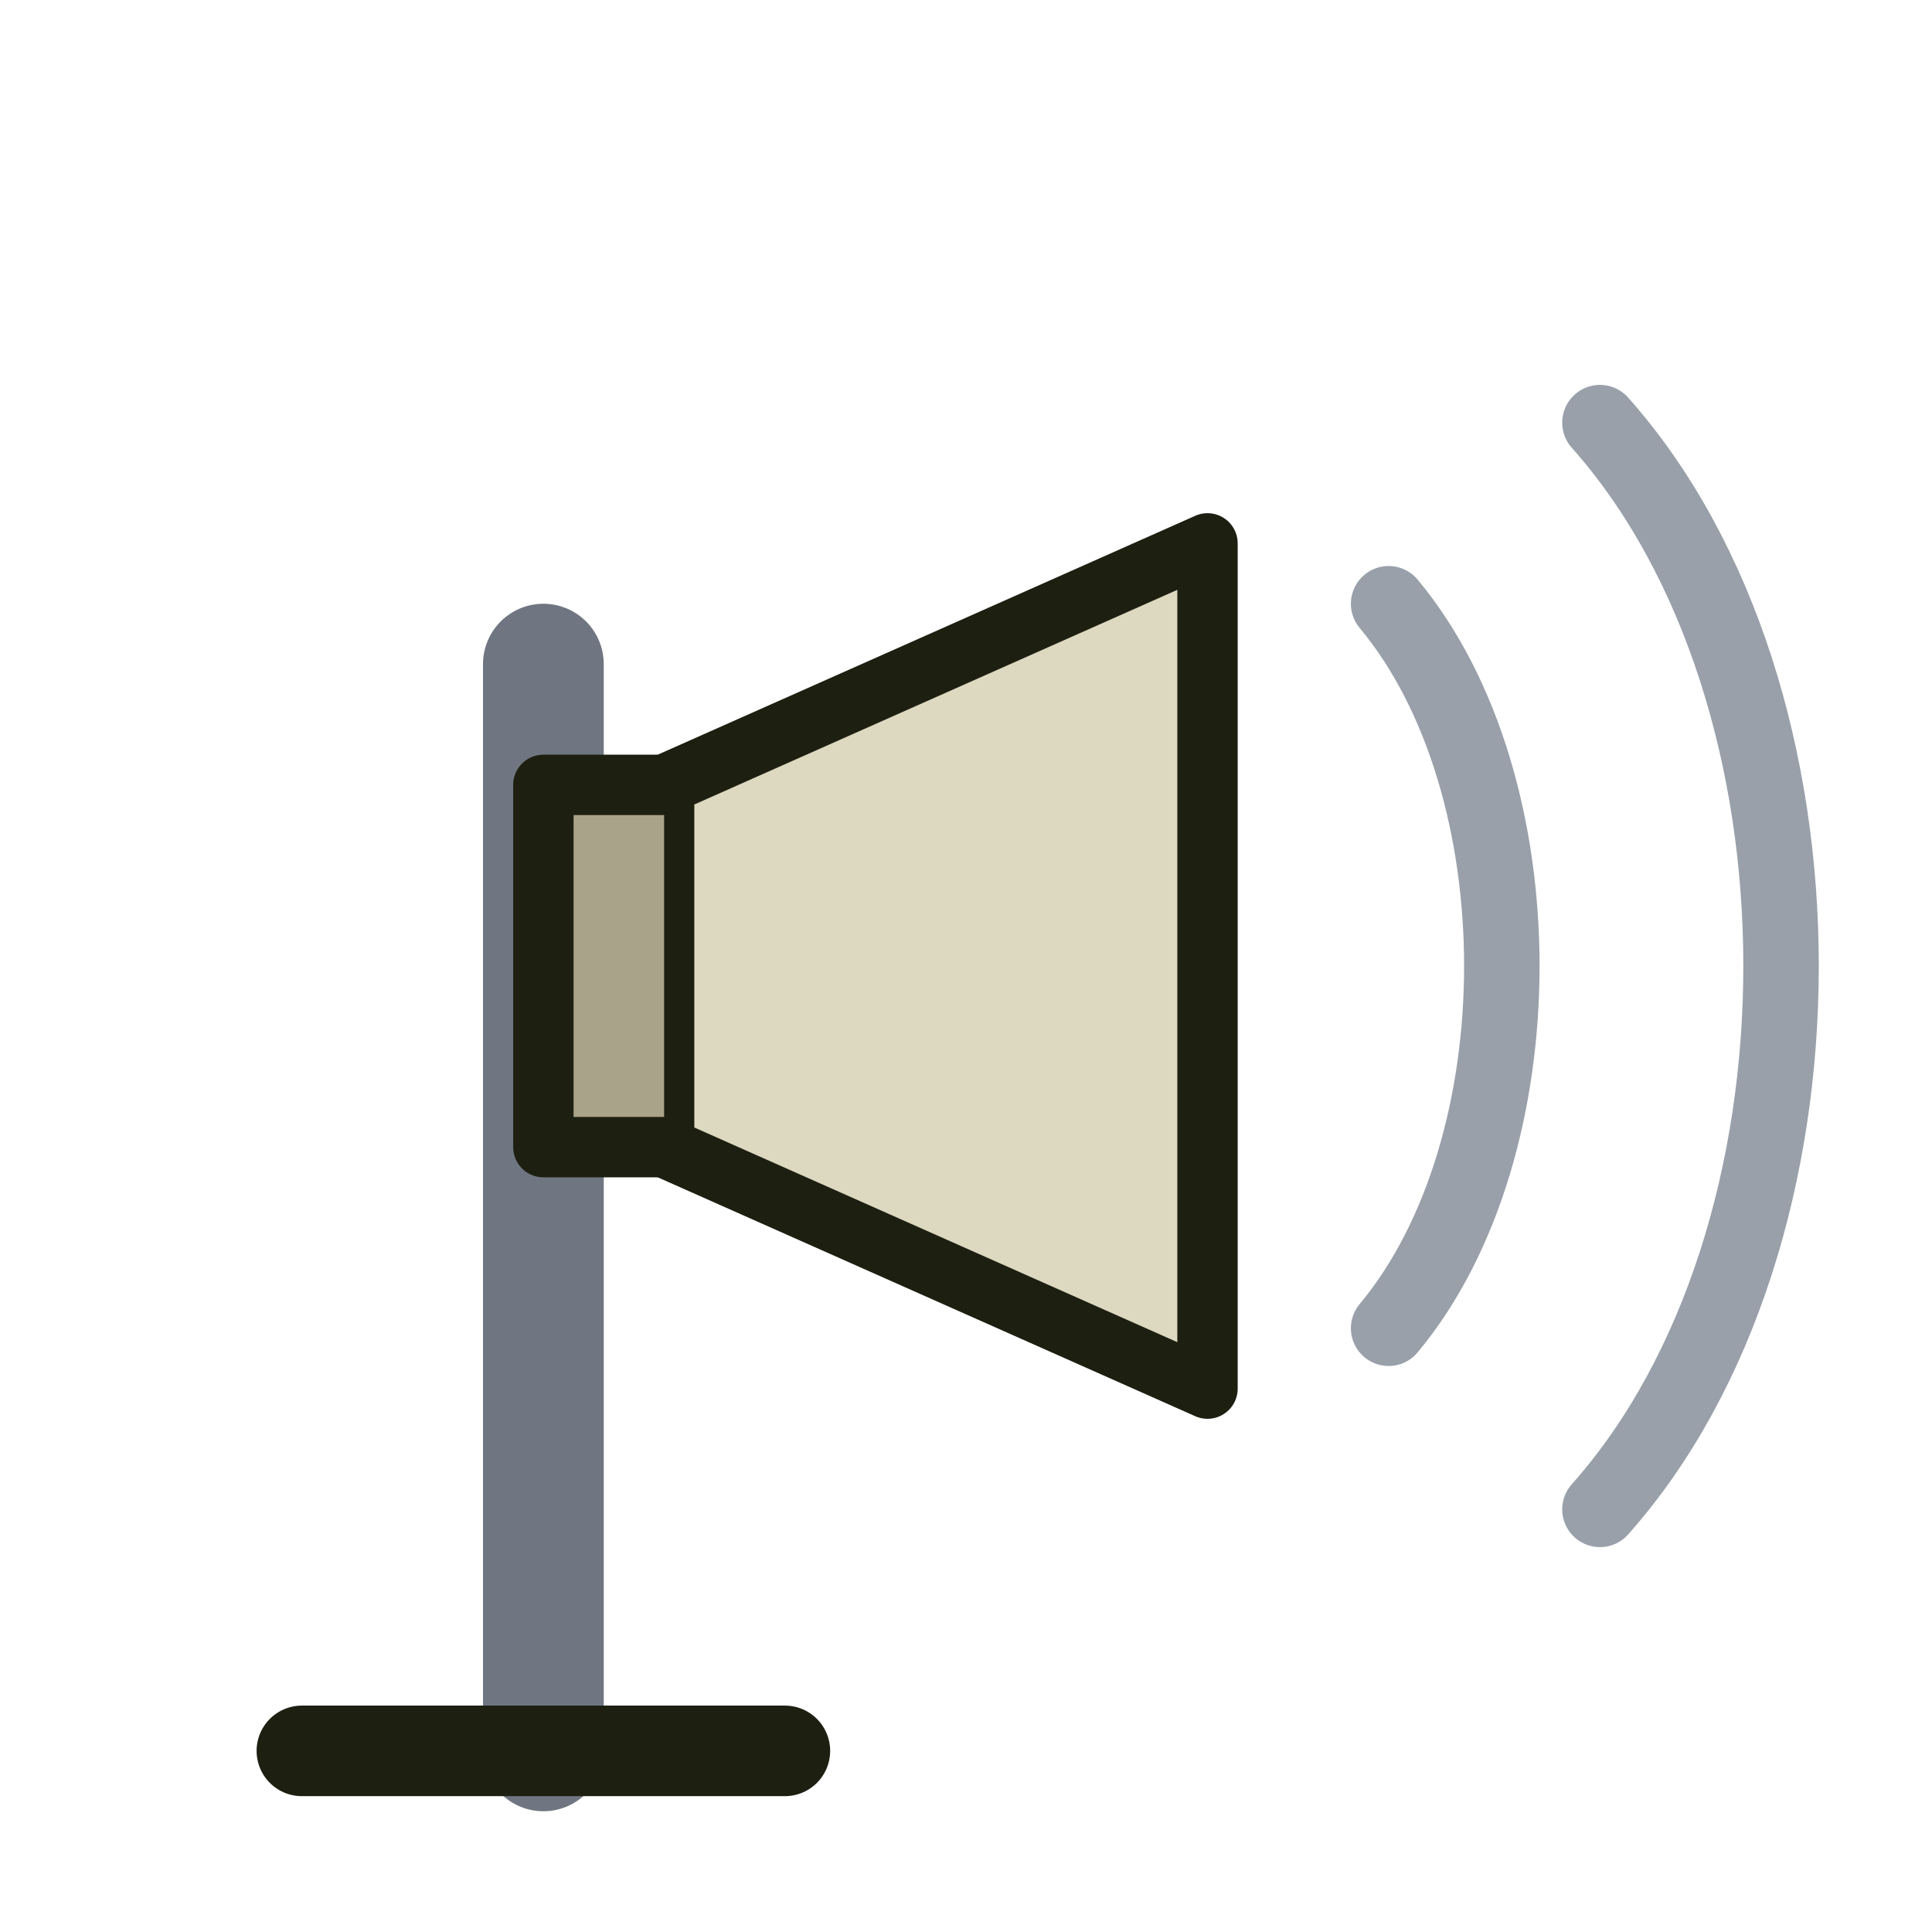
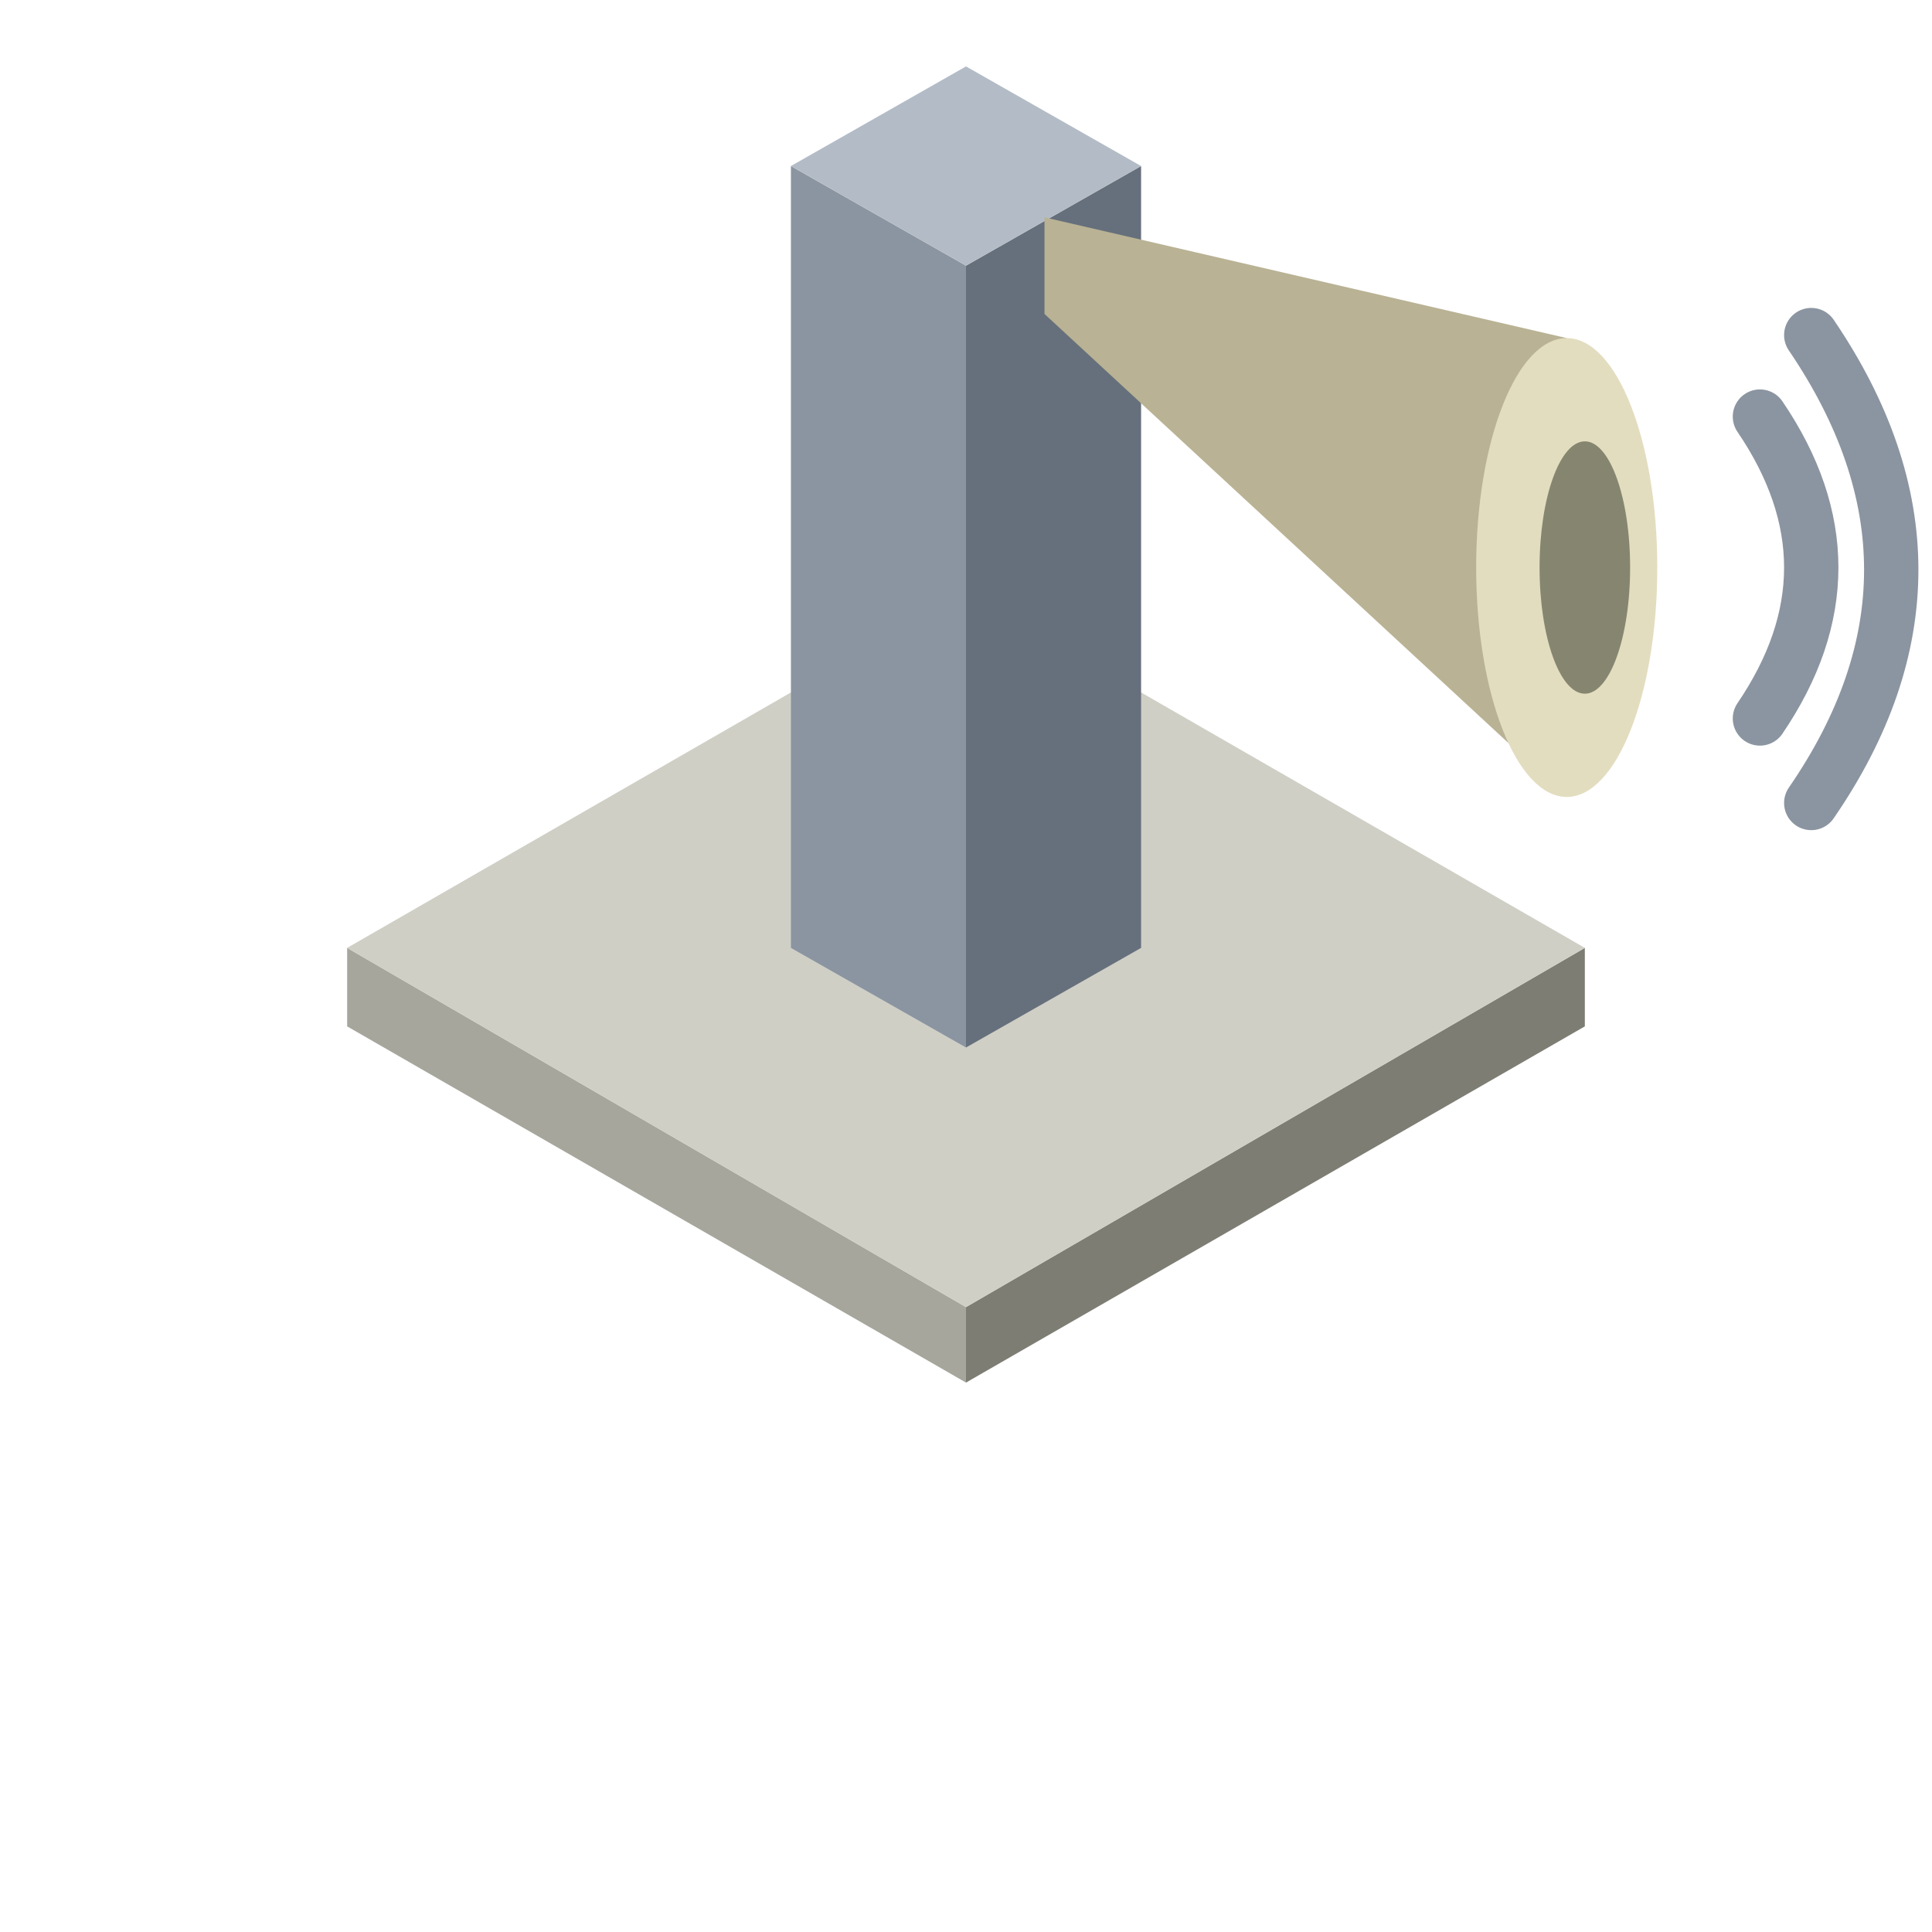
- <svg xmlns="http://www.w3.org/2000/svg" viewBox="0 0 64 64" fill="none" stroke="#1d1f11" stroke-width="2" stroke-linejoin="round" stroke-linecap="round">
-   <path d="M18 58V22" stroke-width="4" stroke="#6f7681" />
-   <path d="M10 58h16" stroke-width="3" />
-   <path d="M22 26l18-8v28l-18-8z" fill="#ddd8c0" />
-   <path d="M22 26h-4v12h4" fill="#a8a389" />
-   <path d="M46 20c5 6 5 18 0 24" stroke="#99a0aa" stroke-width="2.5" fill="none" />
-   <path d="M53 14c8 9 8 27 0 36" stroke="#99a0aa" stroke-width="2.5" fill="none" />
+ <svg xmlns="http://www.w3.org/2000/svg" viewBox="0 0 64 64" fill="none">
+   <path d="M11.5 34.0L32.0 45.8L32.0 43.3L11.5 31.4Z" fill="#a6a69c" />
+   <path d="M52.5 34.0L32.0 45.8L32.0 43.3L52.5 31.4Z" fill="#7d7d74" />
+   <path d="M32.0 19.6L52.5 31.4L32.0 43.3L11.5 31.4Z" fill="#cfcfc6" />
+   <path d="M26.2 31.4L32.0 34.7L32.0 8.8L26.2 5.5Z" fill="#8b95a1" />
+   <path d="M37.8 31.4L32.0 34.7L32.0 8.8L37.8 5.5Z" fill="#66707c" />
+   <path d="M32.0 2.2L37.8 5.5L32.0 8.8L26.2 5.5Z" fill="#b3bcc6" />
+   <path d="M34.6 7.2L51.9 11.2L51.9 26.4L34.6 10.4Z" fill="#b9b294" />
+   <ellipse cx="51.9" cy="18.8" rx="3" ry="7.6" fill="#e3ddc0" />
+   <ellipse cx="52.5" cy="18.8" rx="1.5" ry="4.18" fill="#3a3e2d" opacity=".55" />
+   <path d="M58.3 13.8q3.4 5.0 0 10.0" fill="none" stroke="#8b95a1" stroke-width="1.8" stroke-linecap="round" />
+   <path d="M60.0 11.1q5.3 7.8 0 15.5" fill="none" stroke="#8b95a1" stroke-width="1.8" stroke-linecap="round" />
</svg>
